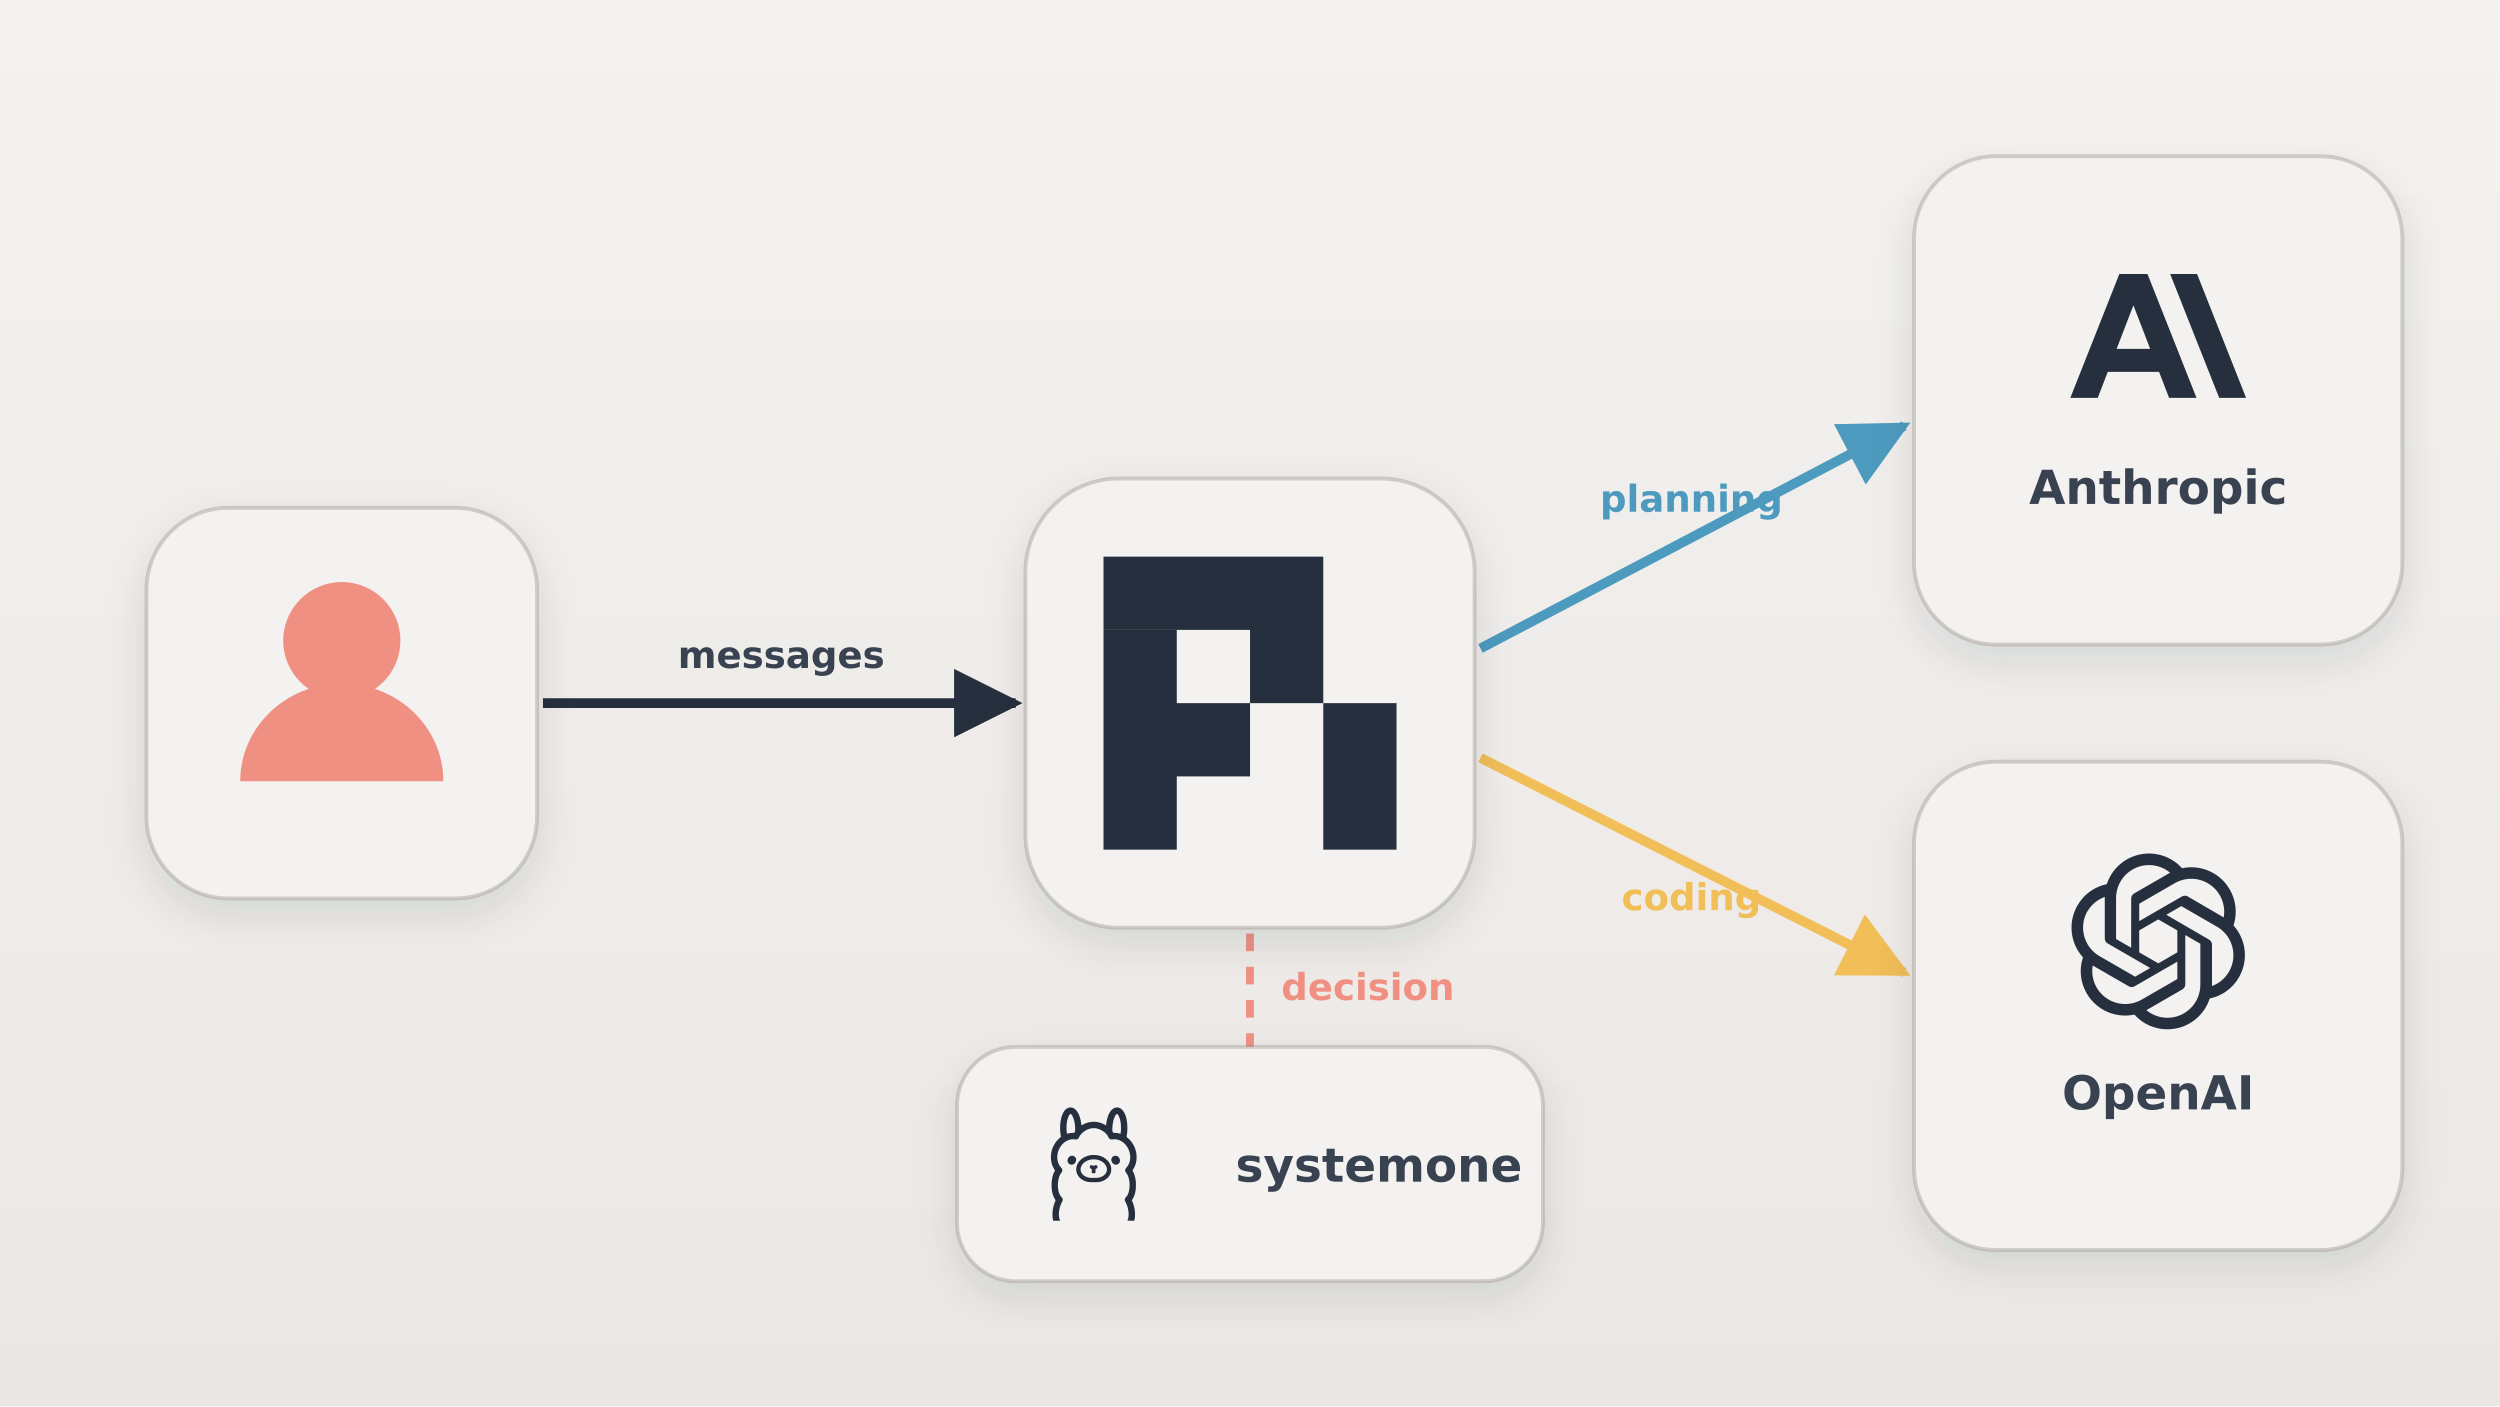
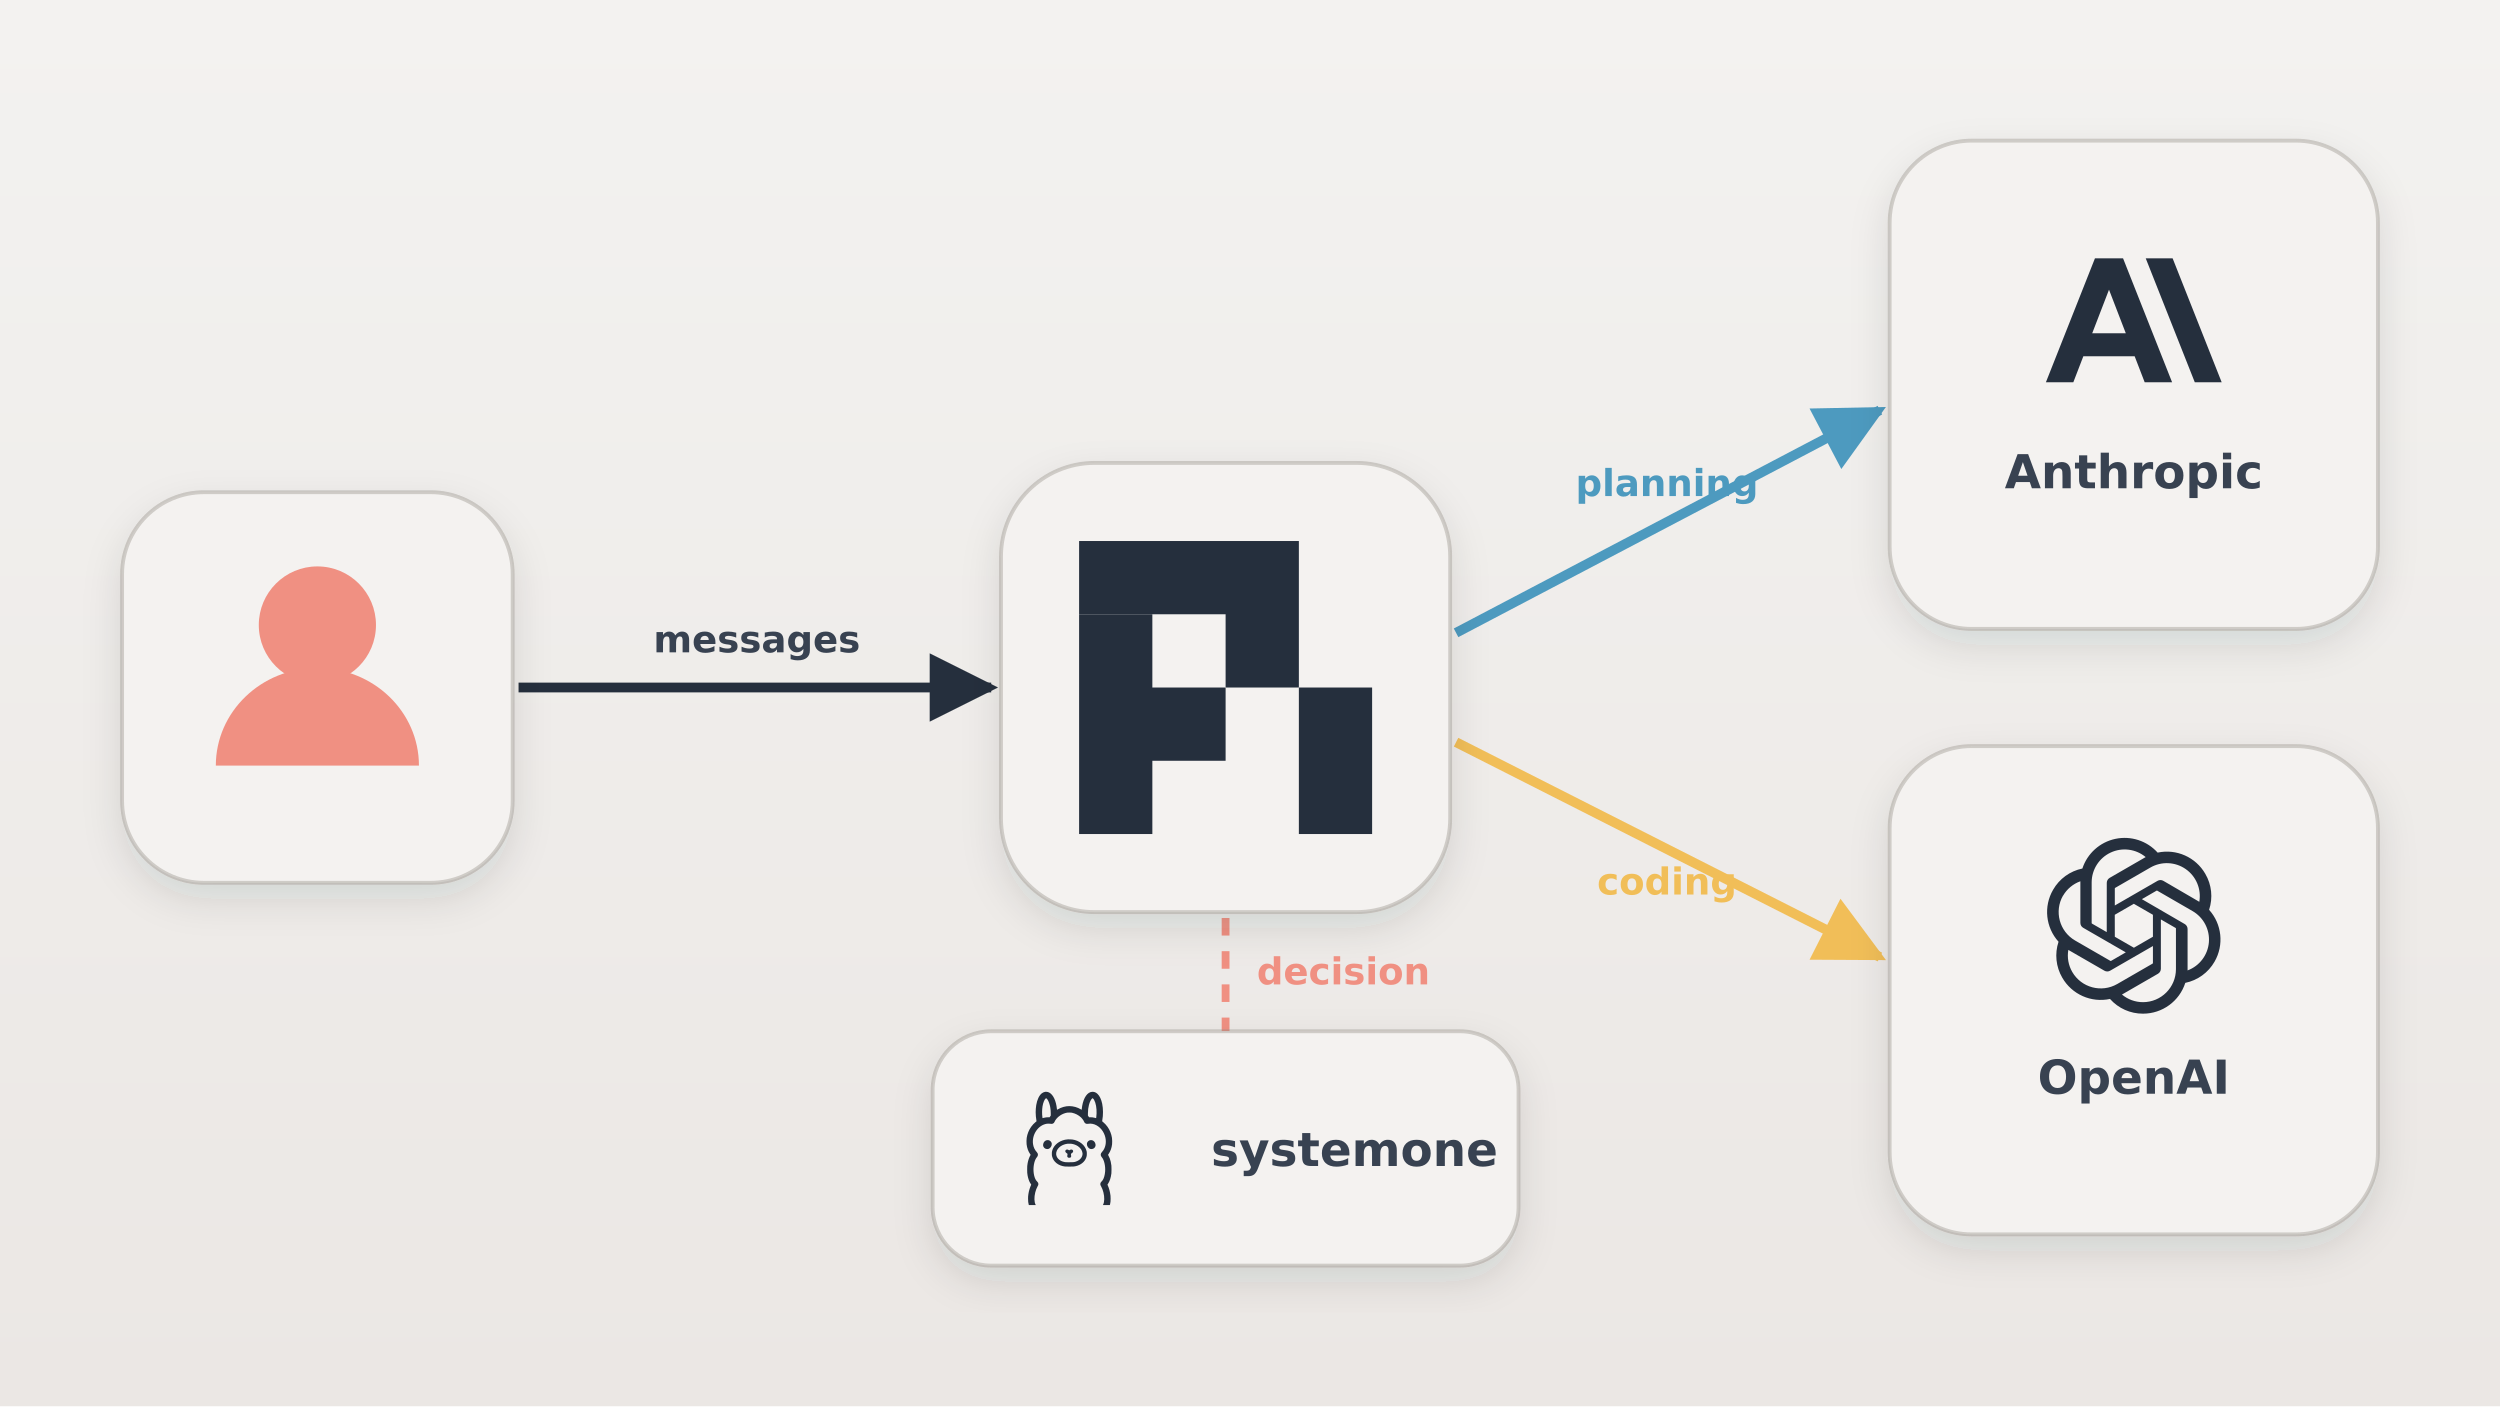
<svg xmlns="http://www.w3.org/2000/svg" width="1280" height="720" viewBox="0 0 1280 720" role="img" aria-label="Diagram: a user sends one request line to the Pi logo labeled router, which routes planning to Anthropic and coding to OpenAI, with a systemone decision model on Ollama below">
  <defs>
    <linearGradient id="bg" x1="0" y1="0" x2="0" y2="1">
      <stop offset="0" stop-color="#f3f2f0" />
      <stop offset="1" stop-color="#ebe7e4" />
    </linearGradient>
    <filter id="ps" x="-20%" y="-20%" width="140%" height="140%">
      <feDropShadow dx="0" dy="8" stdDeviation="10" flood-color="#252f3d" flood-opacity="0.12" />
    </filter>
    <marker id="ah-252f3d" viewBox="0 0 10 10" refX="9" refY="5" markerWidth="7" markerHeight="7" orient="auto-start-reverse">
      <path d="M0 0L10 5L0 10Z" fill="#252f3d" />
    </marker>
    <marker id="ah-4D9ABF" viewBox="0 0 10 10" refX="9" refY="5" markerWidth="7" markerHeight="7" orient="auto-start-reverse">
      <path d="M0 0L10 5L0 10Z" fill="#4D9ABF" />
    </marker>
    <marker id="ah-F1BE58" viewBox="0 0 10 10" refX="9" refY="5" markerWidth="7" markerHeight="7" orient="auto-start-reverse">
      <path d="M0 0L10 5L0 10Z" fill="#F1BE58" />
    </marker>
  </defs>
  <rect width="1280" height="720" fill="url(#bg)" />
-   <g>
-     <line x1="278" y1="360" x2="520" y2="360" stroke="#252f3d" stroke-width="5" marker-end="url(#ah-252f3d)" fill="none" />
-     <line x1="758" y1="332" x2="975" y2="218" stroke="#4D9ABF" stroke-width="5" marker-end="url(#ah-4D9ABF)" fill="none" />
-     <line x1="758" y1="388" x2="975" y2="498" stroke="#F1BE58" stroke-width="5" marker-end="url(#ah-F1BE58)" fill="none" />
-     <line x1="640" y1="478" x2="640" y2="536" stroke="#F09082" stroke-width="4" stroke-dasharray="9 8" fill="none" />
-   </g>
-   <rect x="75.0" y="260.0" width="200" height="200" rx="42" fill="#f4f2f0" stroke="#8b847d" stroke-opacity="0.35" stroke-width="2" filter="url(#ps)" />
-   <rect x="525.0" y="245.0" width="230" height="230" rx="48" fill="#f4f2f0" stroke="#8b847d" stroke-opacity="0.35" stroke-width="2" filter="url(#ps)" />
-   <rect x="490.0" y="536.0" width="300" height="120" rx="30" fill="#f4f2f0" stroke="#8b847d" stroke-opacity="0.35" stroke-width="2" filter="url(#ps)" />
-   <rect x="980.0" y="80.0" width="250" height="250" rx="42" fill="#f4f2f0" stroke="#8b847d" stroke-opacity="0.35" stroke-width="2" filter="url(#ps)" />
-   <rect x="980.0" y="390.0" width="250" height="250" rx="42" fill="#f4f2f0" stroke="#8b847d" stroke-opacity="0.35" stroke-width="2" filter="url(#ps)" />
-   <g fill="#F09082">
-     <circle cx="175" cy="328" r="30" />
-     <path d="M123 400 A52 50 0 0 1 227 400 Z" />
-   </g>
-   <g transform="translate(565.00,285.00) scale(0.2679)" fill="#252f3d">
-     <path d="M420 280H280V140H0V0H420V280Z" />
-     <path d="M560 560H420V280H560V560Z" />
-     <path d="M140 560H0V140H140V280H280V420H140V560Z" />
-   </g>
-   <g transform="translate(1060.00,127.00) scale(3.75)">
-     <path d="M17.304 3.541h-3.672l6.696 16.918H24Zm-10.608 0L0 20.459h3.744l1.369-3.553h7.005l1.369 3.553h3.744L10.536 3.541Zm-.371 10.223 2.291-5.946 2.291 5.946Z" fill="#252f3d" />
-   </g>
-   <g transform="translate(1060.00,437.00) scale(3.75)">
-     <path d="M22.282 9.821a5.985 5.985 0 0 0-.516-4.911 6.046 6.046 0 0 0-6.51-2.9A6.065 6.065 0 0 0 4.981 4.182a5.985 5.985 0 0 0-3.998 2.9 6.046 6.046 0 0 0 .743 7.097 5.98 5.98 0 0 0 .511 4.911 6.051 6.051 0 0 0 6.515 2.9A5.985 5.985 0 0 0 13.26 24a6.056 6.056 0 0 0 5.772-4.206 5.989 5.989 0 0 0 3.998-2.9 6.056 6.056 0 0 0-.748-7.073zm-9.022 12.608a4.476 4.476 0 0 1-2.876-1.041l.142-.08 4.778-2.758a.795.795 0 0 0 .393-.681v-6.737l2.02 1.169a.071.071 0 0 1 .038.052v5.583a4.504 4.504 0 0 1-4.495 4.494zm-9.661-4.125a4.471 4.471 0 0 1-.535-3.014l.142.085 4.783 2.758a.771.771 0 0 0 .781 0l5.843-3.369v2.332a.08.08 0 0 1-.033.061L9.74 19.95a4.499 4.499 0 0 1-6.141-1.646zM2.341 7.896a4.485 4.485 0 0 1 2.365-1.973V11.6a.766.766 0 0 0 .388.676l5.814 3.354-2.02 1.169a.076.076 0 0 1-.071 0l-4.83-2.787A4.504 4.504 0 0 1 2.341 7.872zm16.596 3.856L13.104 8.364 15.119 7.2a.076.076 0 0 1 .071 0l4.83 2.791a4.494 4.494 0 0 1-.676 8.104v-5.677a.79.79 0 0 0-.407-.667zm2.011-3.023l-.142-.085-4.774-2.782a.776.776 0 0 0-.785 0L9.409 9.23V6.897a.066.066 0 0 1 .028-.061l4.83-2.787a4.499 4.499 0 0 1 6.68 4.66zM8.306 12.863l-2.02-1.164a.08.08 0 0 1-.038-.057V6.074a4.499 4.499 0 0 1 7.376-3.454l-.142.081L8.704 5.459a.795.795 0 0 0-.393.681zm1.098-2.365l2.602-1.5 2.607 1.5v2.999l-2.597 1.5-2.607-1.5Z" fill="#252f3d" />
-   </g>
-   <g transform="translate(531.00,567.00) scale(2.4167)">
-     <path d="M16.361 10.26a.894.894 0 0 0-.558.47l-.072.148.001.207c0 .193.004.217.059.353.076.193.152.312.291.448.24.238.51.3.872.205a.86.86 0 0 0 .517-.436.752.752 0 0 0 .08-.498c-.064-.453-.33-.782-.724-.897a1.06 1.06 0 0 0-.466 0zm-9.203.005c-.305.096-.533.32-.65.639a1.187 1.187 0 0 0-.06.52c.057.309.31.59.598.667.362.095.632.033.872-.205.14-.136.215-.255.291-.448.055-.136.059-.16.059-.353l.001-.207-.072-.148a.894.894 0 0 0-.565-.472 1.02 1.02 0 0 0-.474.007Zm4.184 2c-.131.071-.223.25-.195.383.031.143.157.288.353.407.105.063.112.072.117.136.004.038-.01.146-.029.243-.02.094-.036.194-.036.222.002.074.07.195.143.253.064.052.076.054.255.059.164.005.198.001.264-.03.169-.082.212-.234.15-.525-.052-.243-.042-.28.087-.355.137-.08.281-.219.324-.314a.365.365 0 0 0-.175-.48.394.394 0 0 0-.181-.033c-.126 0-.207.03-.355.124l-.085.053-.053-.032c-.219-.13-.259-.145-.391-.143a.396.396 0 0 0-.193.032zm.39-2.195c-.373.036-.475.05-.654.086-.291.06-.68.195-.951.328-.94.46-1.589 1.226-1.787 2.114-.04.176-.045.234-.045.53 0 .294.005.357.043.524.264 1.16 1.332 2.017 2.714 2.173.3.033 1.596.033 1.896 0 1.11-.125 2.064-.727 2.493-1.571.114-.226.169-.372.22-.602.039-.167.044-.23.044-.523 0-.297-.005-.355-.045-.531-.288-1.29-1.539-2.304-3.072-2.497a6.873 6.873 0 0 0-.855-.031zm.645.937a3.283 3.283 0 0 1 1.44.514c.223.148.537.458.671.662.166.251.26.508.303.82.02.143.01.251-.043.482-.08.345-.332.705-.672.957a3.115 3.115 0 0 1-.689.348c-.382.122-.632.144-1.525.138-.582-.006-.686-.01-.853-.042-.57-.107-1.022-.334-1.35-.68-.264-.28-.385-.535-.45-.946-.03-.192.025-.509.137-.776.136-.326.488-.73.836-.963.403-.269.934-.46 1.422-.512.187-.02.586-.02.773-.002zm-5.503-11a1.653 1.653 0 0 0-.683.298C5.617.74 5.173 1.666 4.985 2.819c-.07.436-.119 1.04-.119 1.503 0 .544.064 1.24.155 1.721.02.107.031.202.023.208a8.12 8.12 0 0 1-.187.152 5.324 5.324 0 0 0-.949 1.02 5.49 5.49 0 0 0-.94 2.339 6.625 6.625 0 0 0-.023 1.357c.091.78.325 1.438.727 2.04l.13.195-.037.064c-.269.452-.498 1.105-.605 1.732-.084.496-.095.629-.095 1.294 0 .67.009.803.088 1.266.095.555.288 1.143.503 1.534.071.128.243.393.264.407.007.003-.014.067-.046.141a7.405 7.405 0 0 0-.548 1.873c-.062.417-.071.552-.071.991 0 .56.031.832.148 1.279L3.42 24h1.478l-.05-.091c-.297-.552-.325-1.575-.068-2.597.117-.472.25-.819.498-1.296l.148-.29v-.177c0-.165-.003-.184-.057-.293a.915.915 0 0 0-.194-.25 1.74 1.74 0 0 1-.385-.543c-.424-.92-.506-2.286-.208-3.451.124-.486.329-.918.544-1.154a.787.787 0 0 0 .223-.531c0-.195-.07-.355-.224-.522a3.136 3.136 0 0 1-.817-1.729c-.14-.96.114-2.005.69-2.834.563-.814 1.353-1.336 2.237-1.475.199-.033.57-.028.776.01.226.04.367.028.512-.041.179-.085.268-.19.374-.431.093-.215.165-.333.36-.576.234-.29.46-.489.822-.729.413-.27.884-.467 1.352-.561.17-.035.25-.04.569-.04.319 0 .398.005.569.04a4.07 4.07 0 0 1 1.914.997c.117.109.398.457.488.602.034.057.095.177.132.267.105.241.195.346.374.43.14.068.286.082.503.045.343-.058.607-.053.943.016 1.144.23 2.14 1.173 2.581 2.437.385 1.108.276 2.267-.296 3.153-.097.15-.193.27-.333.419-.301.322-.301.722-.001 1.053.493.539.801 1.866.708 3.036-.062.772-.26 1.463-.533 1.854a2.096 2.096 0 0 1-.224.258.916.916 0 0 0-.194.25c-.054.109-.057.128-.057.293v.178l.148.29c.248.476.38.823.498 1.295.253 1.008.231 2.01-.059 2.581a.845.845 0 0 0-.044.098c0 .006.329.009.732.009h.73l.02-.074.036-.134c.019-.076.057-.3.088-.516.029-.217.029-1.016 0-1.258-.11-.875-.295-1.57-.597-2.226-.032-.074-.053-.138-.046-.141.008-.005.057-.074.108-.152.376-.569.607-1.284.724-2.228.031-.26.031-1.378 0-1.628-.083-.645-.182-1.082-.348-1.525a6.083 6.083 0 0 0-.329-.7l-.038-.064.131-.194c.402-.604.636-1.262.727-2.04a6.625 6.625 0 0 0-.024-1.358 5.512 5.512 0 0 0-.939-2.339 5.325 5.325 0 0 0-.95-1.02 8.097 8.097 0 0 1-.186-.152.692.692 0 0 1 .023-.208c.208-1.087.201-2.443-.017-3.503-.19-.924-.535-1.658-.98-2.082-.354-.338-.716-.482-1.15-.455-.996.059-1.8 1.205-2.116 3.01a6.805 6.805 0 0 0-.097.726c0 .036-.007.066-.015.066a.96.96 0 0 1-.149-.078A4.857 4.857 0 0 0 12 3.03c-.832 0-1.687.243-2.456.698a.958.958 0 0 1-.148.078c-.008 0-.015-.03-.015-.066a6.71 6.71 0 0 0-.097-.725C8.997 1.392 8.337.319 7.46.048a2.096 2.096 0 0 0-.585-.041Zm.293 1.402c.248.197.523.759.682 1.388.03.113.06.244.069.292.007.047.026.152.041.233.067.365.098.76.102 1.24l.002.475-.12.175-.118.178h-.278c-.324 0-.646.041-.954.124l-.238.06c-.033.007-.038-.003-.057-.144a8.438 8.438 0 0 1 .016-2.323c.124-.788.413-1.501.696-1.711.067-.05.079-.049.157.013zm9.825-.012c.17.126.358.46.498.888.28.854.36 2.028.212 3.145-.019.14-.024.151-.057.144l-.238-.06a3.693 3.693 0 0 0-.954-.124h-.278l-.119-.178-.119-.175.002-.474c.004-.669.066-1.19.214-1.772.157-.623.434-1.185.68-1.382.078-.062.09-.063.159-.012z" fill="#252f3d" />
-   </g>
-   <g font-family="DejaVu Sans, system-ui, sans-serif">
-     <text x="400" y="342" font-size="19" fill="#384251" text-anchor="middle" font-weight="600">messages</text>
-     <text x="866" y="262" font-size="19" fill="#4D9ABF" text-anchor="middle" font-weight="700">planning</text>
-     <text x="866" y="466" font-size="19" fill="#F1BE58" text-anchor="middle" font-weight="700">coding</text>
-     <text x="656" y="512" font-size="19" fill="#F09082" text-anchor="start" font-weight="700">decision</text>
-     <text x="1105" y="258" font-size="24" fill="#384251" text-anchor="middle" font-weight="700">Anthropic</text>
-     <text x="1105" y="568" font-size="24" fill="#384251" text-anchor="middle" font-weight="700">OpenAI</text>
-     <text x="706" y="605" font-size="24" fill="#384251" text-anchor="middle" font-weight="700">systemone</text>
+   <g transform="translate(-12.5,-8)">
+     <g>
+       <line x1="278" y1="360" x2="520" y2="360" stroke="#252f3d" stroke-width="5" marker-end="url(#ah-252f3d)" fill="none" />
+       <line x1="758" y1="332" x2="975" y2="218" stroke="#4D9ABF" stroke-width="5" marker-end="url(#ah-4D9ABF)" fill="none" />
+       <line x1="758" y1="388" x2="975" y2="498" stroke="#F1BE58" stroke-width="5" marker-end="url(#ah-F1BE58)" fill="none" />
+       <line x1="640" y1="478" x2="640" y2="536" stroke="#F09082" stroke-width="4" stroke-dasharray="9 8" fill="none" />
+     </g>
+     <rect x="75.0" y="260.0" width="200" height="200" rx="42" fill="#f4f2f0" stroke="#8b847d" stroke-opacity="0.35" stroke-width="2" filter="url(#ps)" />
+     <rect x="525.0" y="245.0" width="230" height="230" rx="48" fill="#f4f2f0" stroke="#8b847d" stroke-opacity="0.35" stroke-width="2" filter="url(#ps)" />
+     <rect x="490.0" y="536.0" width="300" height="120" rx="30" fill="#f4f2f0" stroke="#8b847d" stroke-opacity="0.35" stroke-width="2" filter="url(#ps)" />
+     <rect x="980.0" y="80.0" width="250" height="250" rx="42" fill="#f4f2f0" stroke="#8b847d" stroke-opacity="0.35" stroke-width="2" filter="url(#ps)" />
+     <rect x="980.0" y="390.0" width="250" height="250" rx="42" fill="#f4f2f0" stroke="#8b847d" stroke-opacity="0.35" stroke-width="2" filter="url(#ps)" />
+     <g fill="#F09082">
+       <circle cx="175" cy="328" r="30" />
+       <path d="M123 400 A52 50 0 0 1 227 400 Z" />
+     </g>
+     <g transform="translate(565.00,285.00) scale(0.2679)" fill="#252f3d">
+       <path d="M420 280H280V140H0V0H420V280Z" />
+       <path d="M560 560H420V280H560V560Z" />
+       <path d="M140 560H0V140H140V280H280V420H140V560Z" />
+     </g>
+     <g transform="translate(1060.00,127.00) scale(3.75)">
+       <path d="M17.304 3.541h-3.672l6.696 16.918H24Zm-10.608 0L0 20.459h3.744l1.369-3.553h7.005l1.369 3.553h3.744L10.536 3.541Zm-.371 10.223 2.291-5.946 2.291 5.946Z" fill="#252f3d" />
+     </g>
+     <g transform="translate(1060.00,437.00) scale(3.75)">
+       <path d="M22.282 9.821a5.985 5.985 0 0 0-.516-4.911 6.046 6.046 0 0 0-6.51-2.9A6.065 6.065 0 0 0 4.981 4.182a5.985 5.985 0 0 0-3.998 2.9 6.046 6.046 0 0 0 .743 7.097 5.98 5.98 0 0 0 .511 4.911 6.051 6.051 0 0 0 6.515 2.9A5.985 5.985 0 0 0 13.26 24a6.056 6.056 0 0 0 5.772-4.206 5.989 5.989 0 0 0 3.998-2.9 6.056 6.056 0 0 0-.748-7.073zm-9.022 12.608a4.476 4.476 0 0 1-2.876-1.041l.142-.08 4.778-2.758a.795.795 0 0 0 .393-.681v-6.737l2.02 1.169a.071.071 0 0 1 .038.052v5.583a4.504 4.504 0 0 1-4.495 4.494zm-9.661-4.125a4.471 4.471 0 0 1-.535-3.014l.142.085 4.783 2.758a.771.771 0 0 0 .781 0l5.843-3.369v2.332a.08.08 0 0 1-.033.061L9.74 19.95a4.499 4.499 0 0 1-6.141-1.646zM2.341 7.896a4.485 4.485 0 0 1 2.365-1.973V11.6a.766.766 0 0 0 .388.676l5.814 3.354-2.02 1.169a.076.076 0 0 1-.071 0l-4.83-2.787A4.504 4.504 0 0 1 2.341 7.872zm16.596 3.856L13.104 8.364 15.119 7.2a.076.076 0 0 1 .071 0l4.83 2.791a4.494 4.494 0 0 1-.676 8.104v-5.677a.79.79 0 0 0-.407-.667zm2.011-3.023l-.142-.085-4.774-2.782a.776.776 0 0 0-.785 0L9.409 9.23V6.897a.066.066 0 0 1 .028-.061l4.83-2.787a4.499 4.499 0 0 1 6.68 4.66zM8.306 12.863l-2.02-1.164a.08.08 0 0 1-.038-.057V6.074a4.499 4.499 0 0 1 7.376-3.454l-.142.081L8.704 5.459a.795.795 0 0 0-.393.681zm1.098-2.365l2.602-1.5 2.607 1.5v2.999l-2.597 1.5-2.607-1.5Z" fill="#252f3d" />
+     </g>
+     <g transform="translate(531.00,567.00) scale(2.4167)">
+       <path d="M16.361 10.26a.894.894 0 0 0-.558.47l-.072.148.001.207c0 .193.004.217.059.353.076.193.152.312.291.448.24.238.51.3.872.205a.86.86 0 0 0 .517-.436.752.752 0 0 0 .08-.498c-.064-.453-.33-.782-.724-.897a1.06 1.06 0 0 0-.466 0zm-9.203.005c-.305.096-.533.32-.65.639a1.187 1.187 0 0 0-.06.52c.057.309.31.59.598.667.362.095.632.033.872-.205.14-.136.215-.255.291-.448.055-.136.059-.16.059-.353l.001-.207-.072-.148a.894.894 0 0 0-.565-.472 1.02 1.02 0 0 0-.474.007Zm4.184 2c-.131.071-.223.25-.195.383.031.143.157.288.353.407.105.063.112.072.117.136.004.038-.01.146-.029.243-.02.094-.036.194-.036.222.002.074.07.195.143.253.064.052.076.054.255.059.164.005.198.001.264-.03.169-.082.212-.234.15-.525-.052-.243-.042-.28.087-.355.137-.08.281-.219.324-.314a.365.365 0 0 0-.175-.48.394.394 0 0 0-.181-.033c-.126 0-.207.03-.355.124l-.085.053-.053-.032c-.219-.13-.259-.145-.391-.143a.396.396 0 0 0-.193.032zm.39-2.195c-.373.036-.475.05-.654.086-.291.06-.68.195-.951.328-.94.46-1.589 1.226-1.787 2.114-.04.176-.045.234-.045.53 0 .294.005.357.043.524.264 1.16 1.332 2.017 2.714 2.173.3.033 1.596.033 1.896 0 1.11-.125 2.064-.727 2.493-1.571.114-.226.169-.372.22-.602.039-.167.044-.23.044-.523 0-.297-.005-.355-.045-.531-.288-1.29-1.539-2.304-3.072-2.497a6.873 6.873 0 0 0-.855-.031zm.645.937a3.283 3.283 0 0 1 1.44.514c.223.148.537.458.671.662.166.251.26.508.303.82.02.143.01.251-.043.482-.08.345-.332.705-.672.957a3.115 3.115 0 0 1-.689.348c-.382.122-.632.144-1.525.138-.582-.006-.686-.01-.853-.042-.57-.107-1.022-.334-1.35-.68-.264-.28-.385-.535-.45-.946-.03-.192.025-.509.137-.776.136-.326.488-.73.836-.963.403-.269.934-.46 1.422-.512.187-.02.586-.02.773-.002zm-5.503-11a1.653 1.653 0 0 0-.683.298C5.617.74 5.173 1.666 4.985 2.819c-.07.436-.119 1.04-.119 1.503 0 .544.064 1.24.155 1.721.02.107.031.202.023.208a8.12 8.12 0 0 1-.187.152 5.324 5.324 0 0 0-.949 1.02 5.49 5.49 0 0 0-.94 2.339 6.625 6.625 0 0 0-.023 1.357c.091.78.325 1.438.727 2.04l.13.195-.037.064c-.269.452-.498 1.105-.605 1.732-.084.496-.095.629-.095 1.294 0 .67.009.803.088 1.266.095.555.288 1.143.503 1.534.071.128.243.393.264.407.007.003-.014.067-.046.141a7.405 7.405 0 0 0-.548 1.873c-.062.417-.071.552-.071.991 0 .56.031.832.148 1.279L3.42 24h1.478l-.05-.091c-.297-.552-.325-1.575-.068-2.597.117-.472.25-.819.498-1.296l.148-.29v-.177c0-.165-.003-.184-.057-.293a.915.915 0 0 0-.194-.25 1.74 1.74 0 0 1-.385-.543c-.424-.92-.506-2.286-.208-3.451.124-.486.329-.918.544-1.154a.787.787 0 0 0 .223-.531c0-.195-.07-.355-.224-.522a3.136 3.136 0 0 1-.817-1.729c-.14-.96.114-2.005.69-2.834.563-.814 1.353-1.336 2.237-1.475.199-.033.57-.028.776.01.226.04.367.028.512-.041.179-.085.268-.19.374-.431.093-.215.165-.333.36-.576.234-.29.46-.489.822-.729.413-.27.884-.467 1.352-.561.17-.035.25-.04.569-.04.319 0 .398.005.569.04a4.07 4.07 0 0 1 1.914.997c.117.109.398.457.488.602.034.057.095.177.132.267.105.241.195.346.374.43.14.068.286.082.503.045.343-.058.607-.053.943.016 1.144.23 2.14 1.173 2.581 2.437.385 1.108.276 2.267-.296 3.153-.097.15-.193.27-.333.419-.301.322-.301.722-.001 1.053.493.539.801 1.866.708 3.036-.062.772-.26 1.463-.533 1.854a2.096 2.096 0 0 1-.224.258.916.916 0 0 0-.194.25c-.054.109-.057.128-.057.293v.178l.148.29c.248.476.38.823.498 1.295.253 1.008.231 2.01-.059 2.581a.845.845 0 0 0-.044.098c0 .006.329.009.732.009h.73l.02-.074.036-.134c.019-.076.057-.3.088-.516.029-.217.029-1.016 0-1.258-.11-.875-.295-1.57-.597-2.226-.032-.074-.053-.138-.046-.141.008-.005.057-.074.108-.152.376-.569.607-1.284.724-2.228.031-.26.031-1.378 0-1.628-.083-.645-.182-1.082-.348-1.525a6.083 6.083 0 0 0-.329-.7l-.038-.064.131-.194c.402-.604.636-1.262.727-2.04a6.625 6.625 0 0 0-.024-1.358 5.512 5.512 0 0 0-.939-2.339 5.325 5.325 0 0 0-.95-1.02 8.097 8.097 0 0 1-.186-.152.692.692 0 0 1 .023-.208c.208-1.087.201-2.443-.017-3.503-.19-.924-.535-1.658-.98-2.082-.354-.338-.716-.482-1.15-.455-.996.059-1.8 1.205-2.116 3.01a6.805 6.805 0 0 0-.097.726c0 .036-.007.066-.015.066a.96.96 0 0 1-.149-.078A4.857 4.857 0 0 0 12 3.03c-.832 0-1.687.243-2.456.698a.958.958 0 0 1-.148.078c-.008 0-.015-.03-.015-.066a6.71 6.71 0 0 0-.097-.725C8.997 1.392 8.337.319 7.46.048a2.096 2.096 0 0 0-.585-.041Zm.293 1.402c.248.197.523.759.682 1.388.03.113.06.244.069.292.007.047.026.152.041.233.067.365.098.76.102 1.24l.002.475-.12.175-.118.178h-.278c-.324 0-.646.041-.954.124l-.238.06c-.033.007-.038-.003-.057-.144a8.438 8.438 0 0 1 .016-2.323c.124-.788.413-1.501.696-1.711.067-.05.079-.049.157.013zm9.825-.012c.17.126.358.46.498.888.28.854.36 2.028.212 3.145-.019.14-.024.151-.057.144l-.238-.06a3.693 3.693 0 0 0-.954-.124h-.278l-.119-.178-.119-.175.002-.474c.004-.669.066-1.19.214-1.772.157-.623.434-1.185.68-1.382.078-.062.09-.063.159-.012z" fill="#252f3d" />
+     </g>
+     <g font-family="DejaVu Sans, system-ui, sans-serif">
+       <text x="400" y="342" font-size="19" fill="#384251" text-anchor="middle" font-weight="600">messages</text>
+       <text x="866" y="262" font-size="19" fill="#4D9ABF" text-anchor="middle" font-weight="700">planning</text>
+       <text x="866" y="466" font-size="19" fill="#F1BE58" text-anchor="middle" font-weight="700">coding</text>
+       <text x="656" y="512" font-size="19" fill="#F09082" text-anchor="start" font-weight="700">decision</text>
+       <text x="1105" y="258" font-size="24" fill="#384251" text-anchor="middle" font-weight="700">Anthropic</text>
+       <text x="1105" y="568" font-size="24" fill="#384251" text-anchor="middle" font-weight="700">OpenAI</text>
+       <text x="706" y="605" font-size="24" fill="#384251" text-anchor="middle" font-weight="700">systemone</text>
+     </g>
  </g>
</svg>
